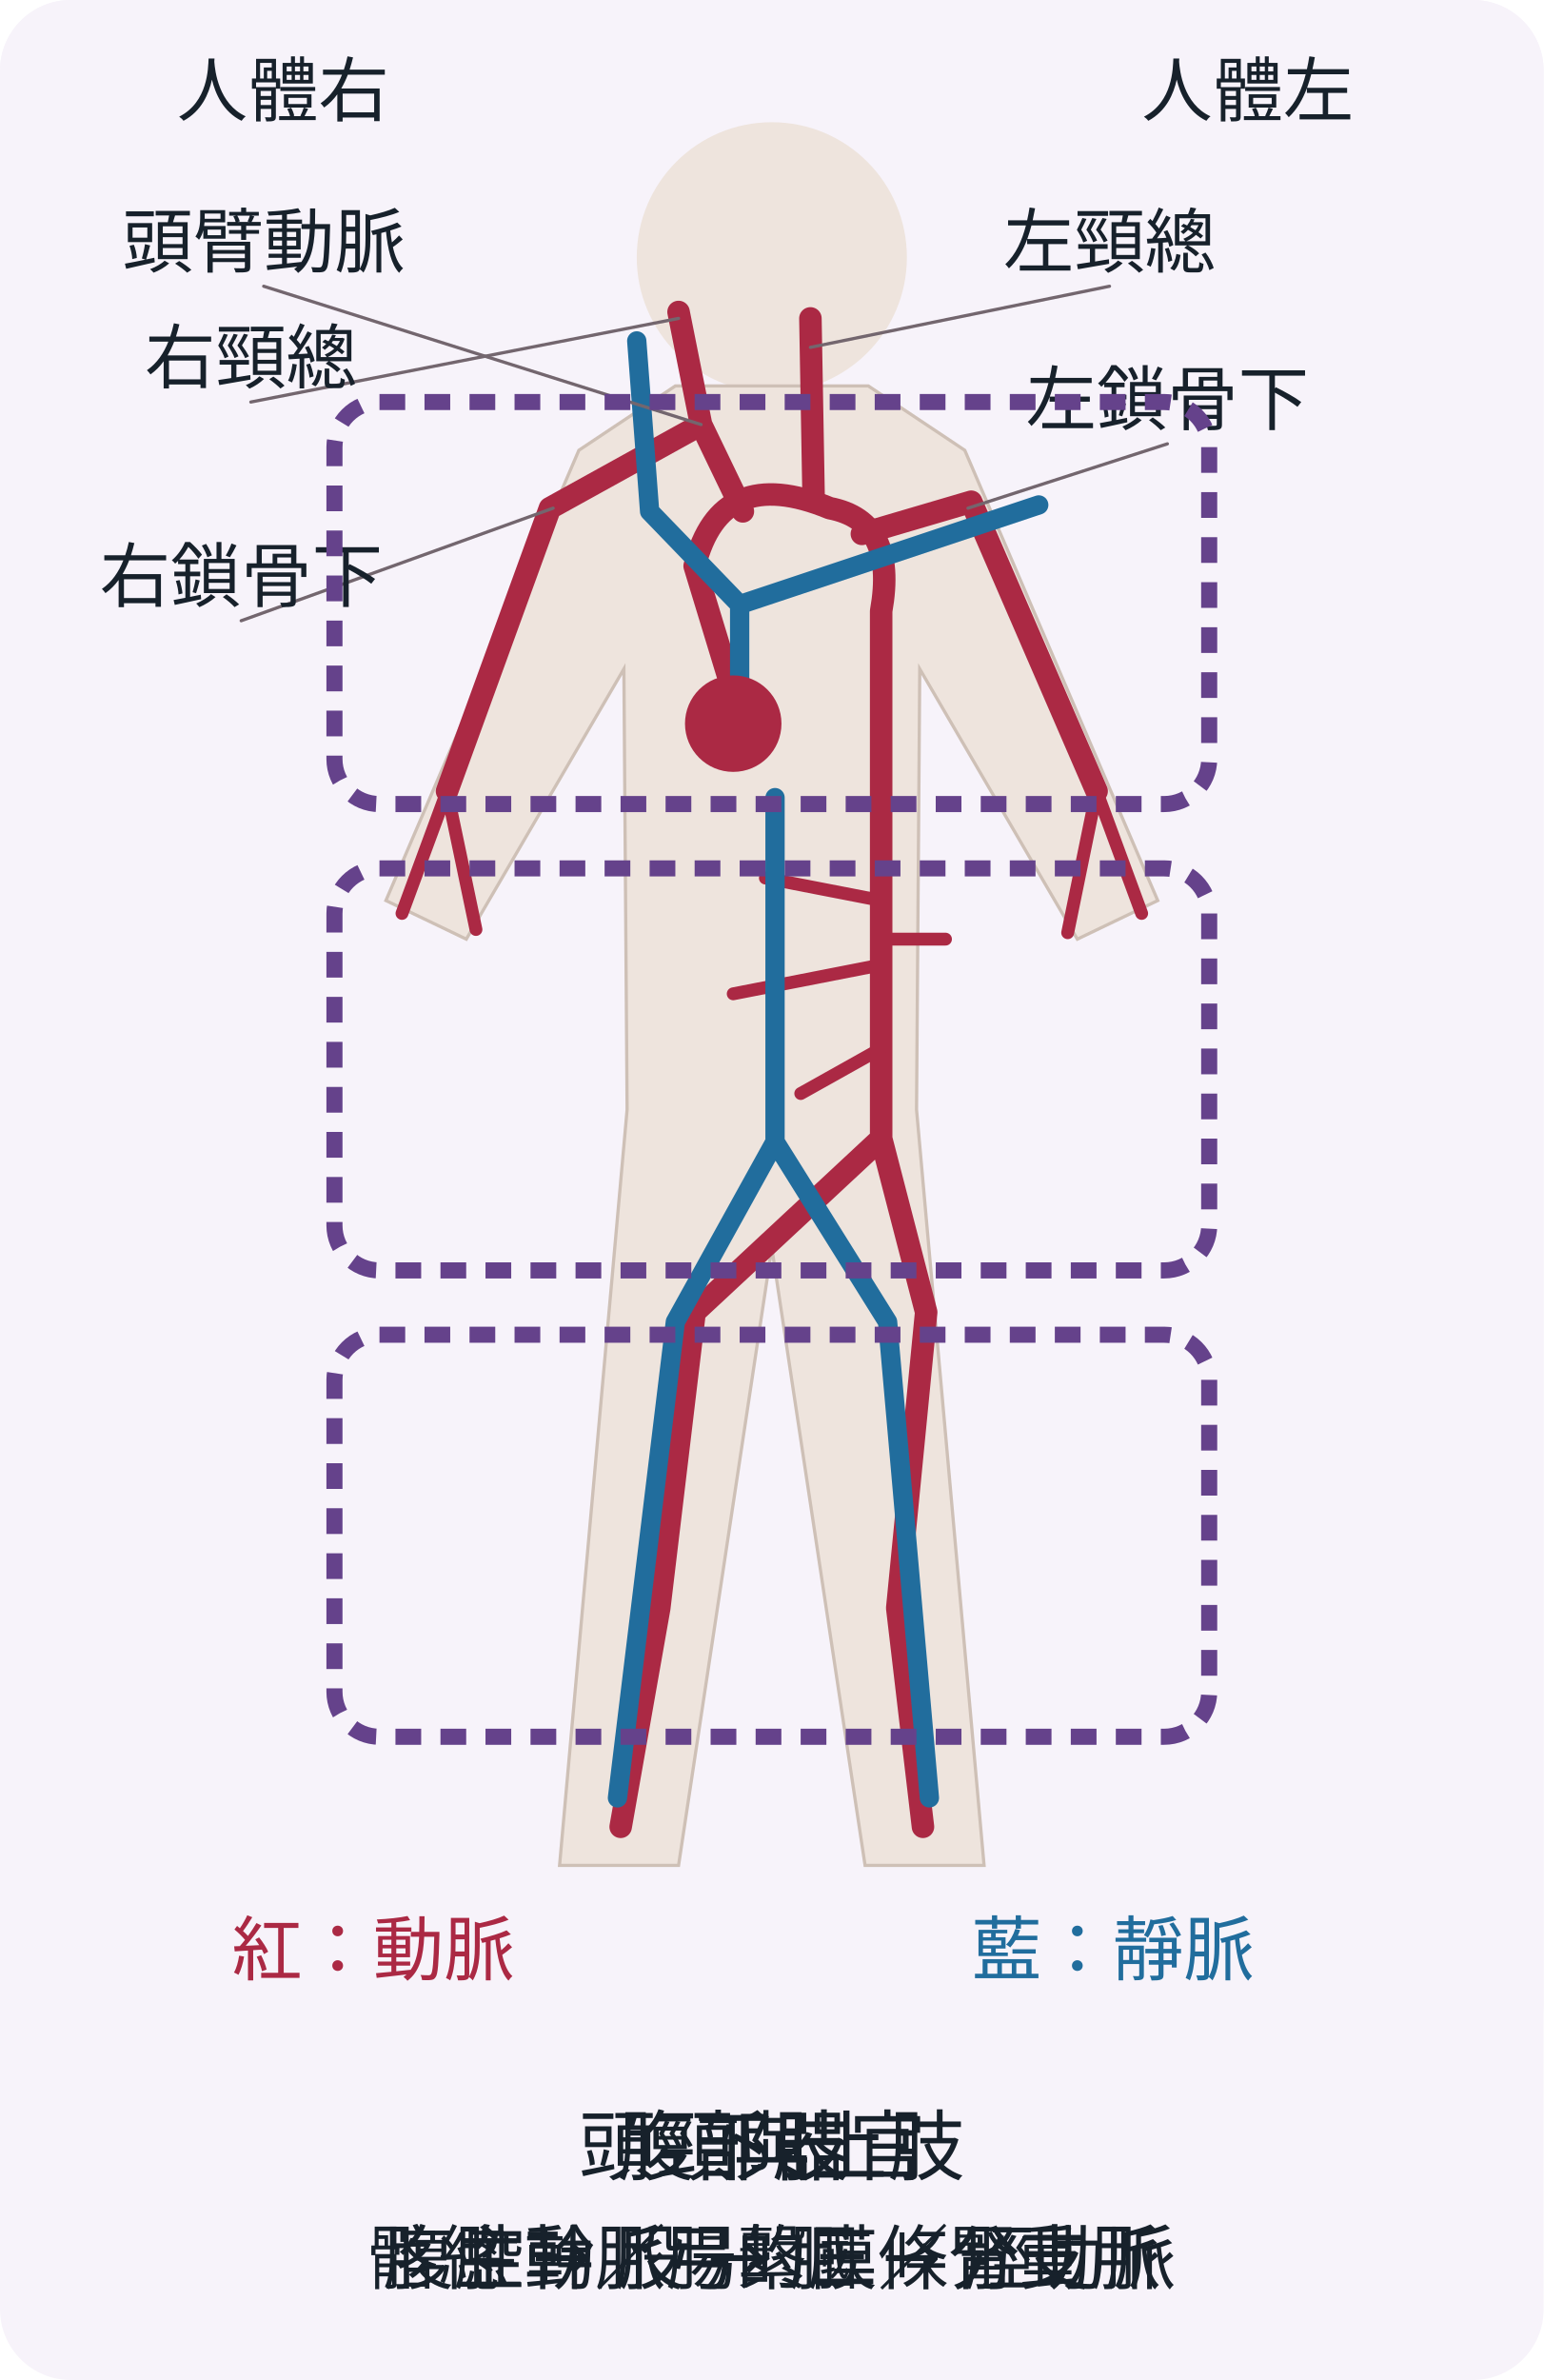
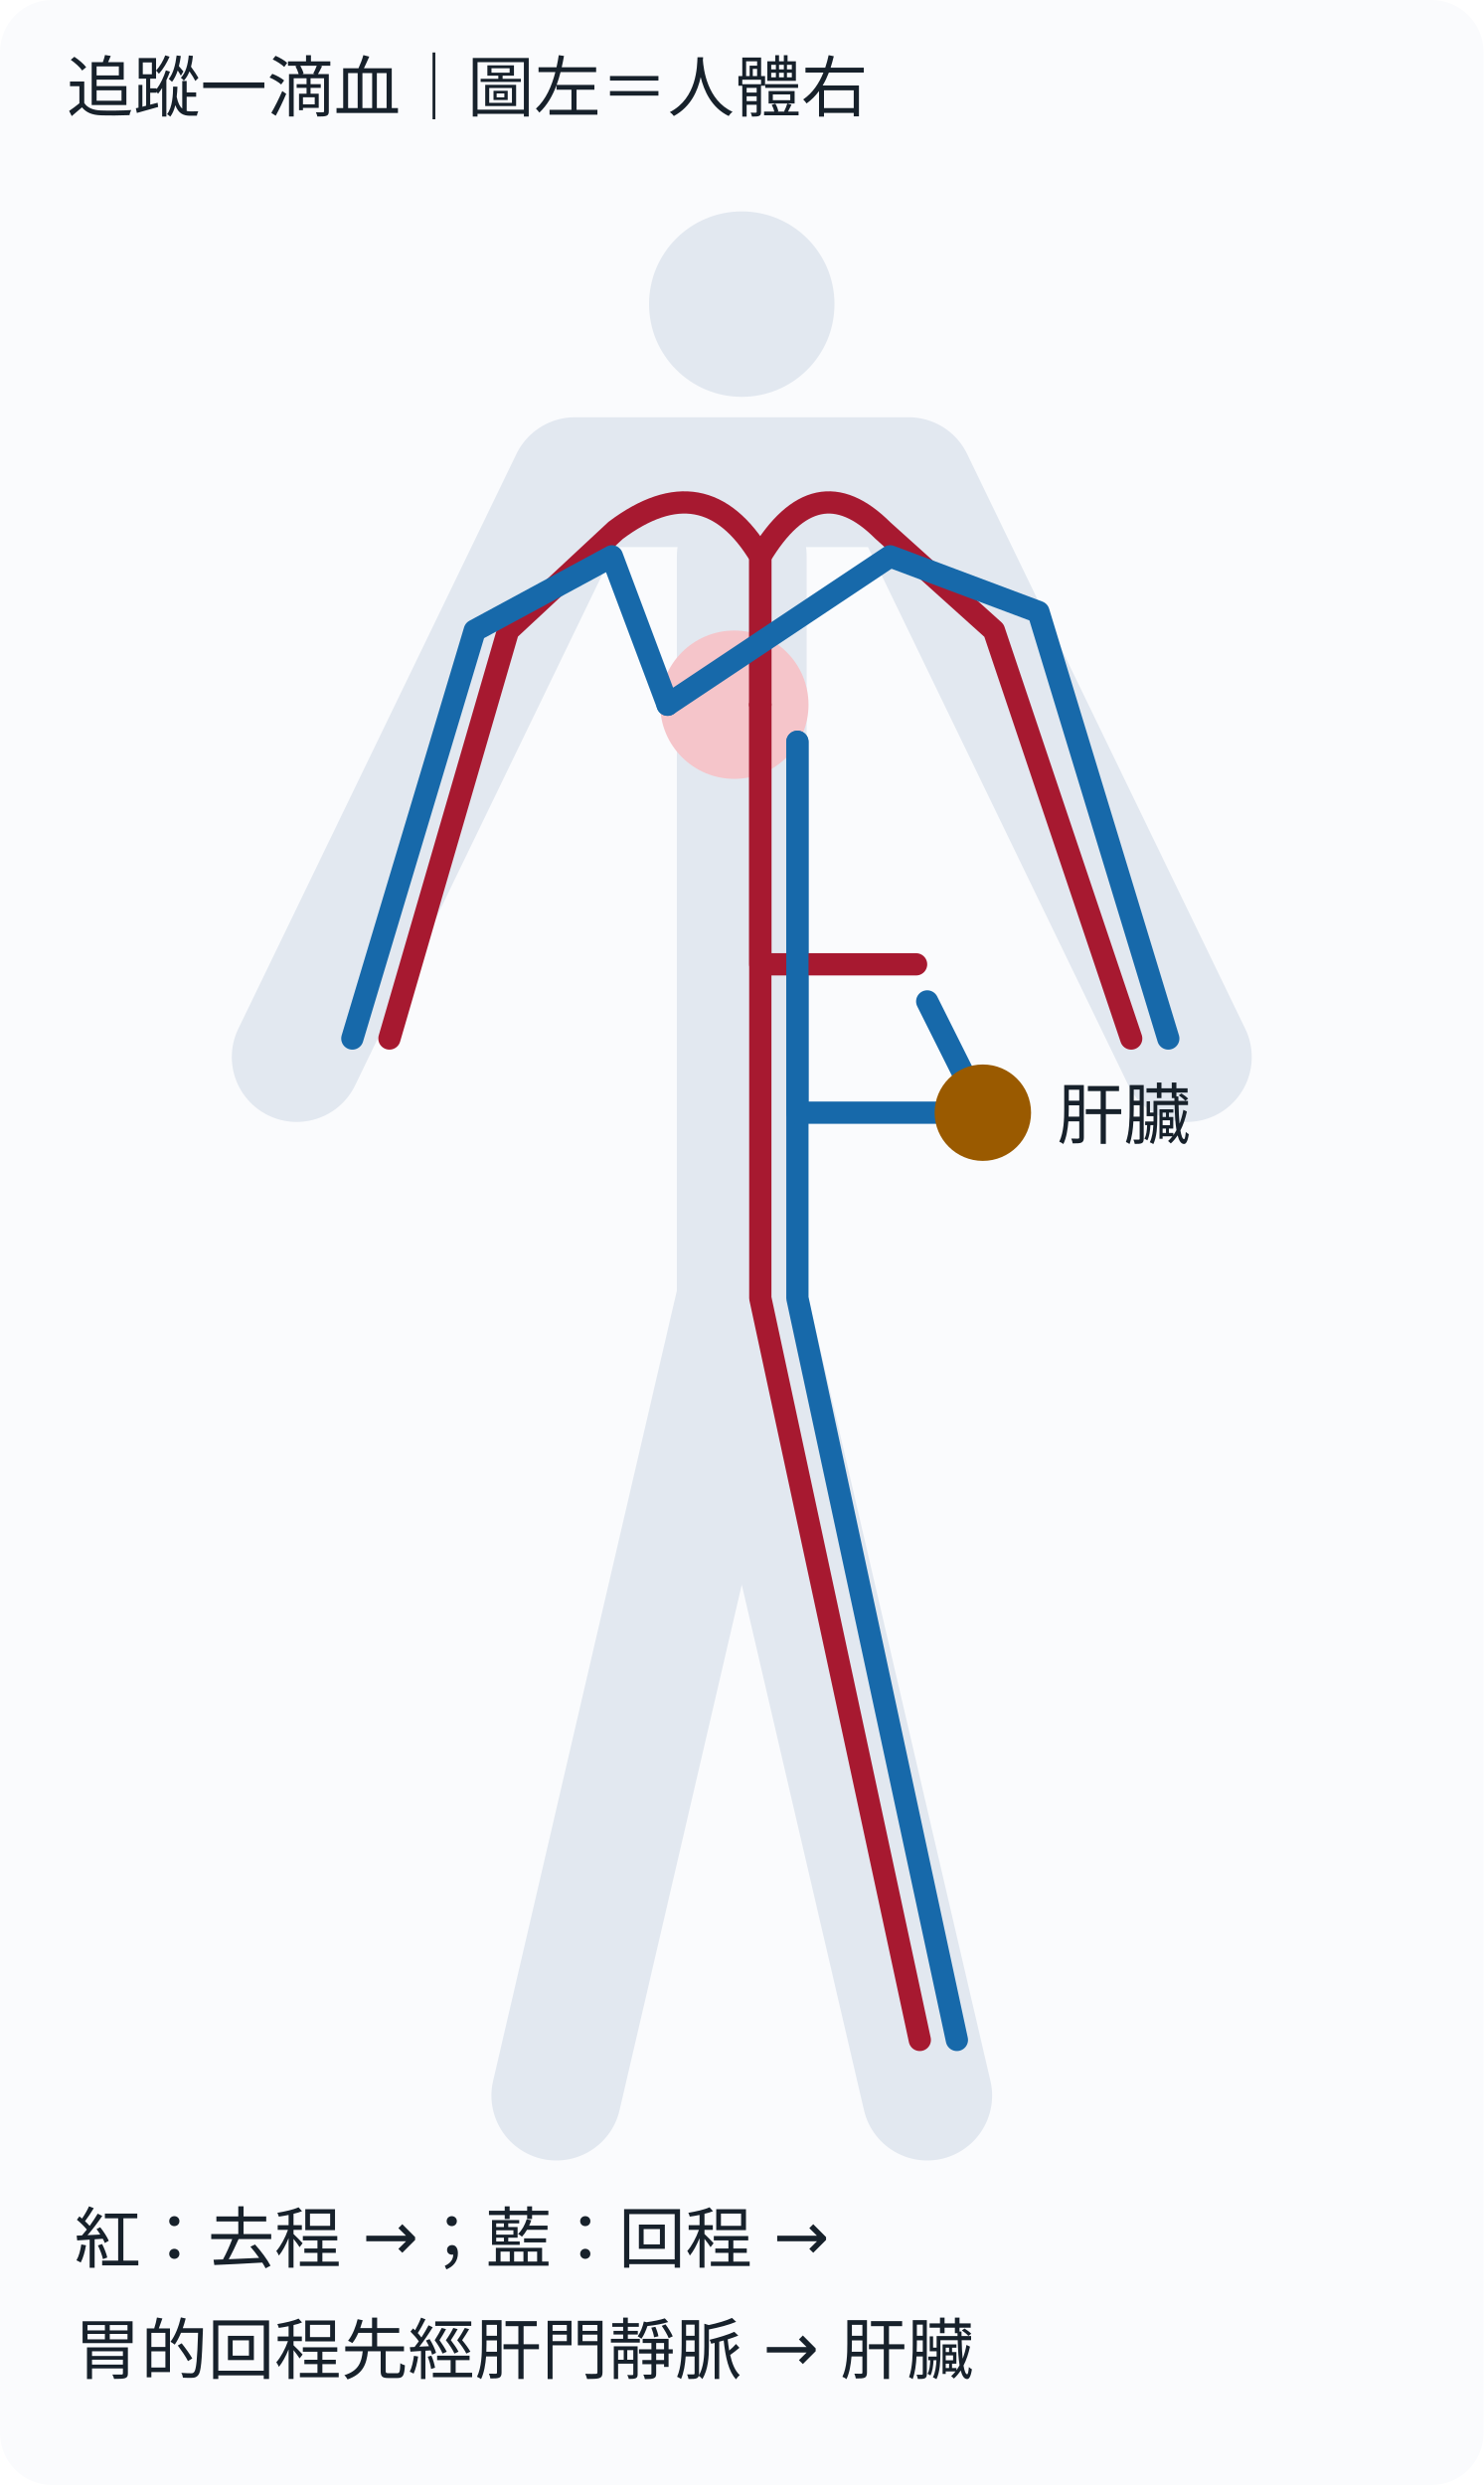
- <svg xmlns="http://www.w3.org/2000/svg" viewBox="0 0 480 740" role="img" style="font-family:system-ui,sans-serif">
-   <rect width="480" height="740" rx="22" fill="#f7f3fa" />
-   <rect width="480" height="645" rx="22" fill="#f7f3fa" />
-   <circle cx="240" cy="80" r="42" fill="#eee4dd" />
-   <path d="M210 120 L180 140 L120 280 L145 292 L194 208 L195 345 L174 580 L211 580 L240 388 L269 580 L306 580 L285 345 L286 208 L335 292 L360 280 L300 140 L270 120 Z" fill="#eee4dd" stroke="#cec0b6" />
-   <text x="88" y="36" font-size="22" fill="#17212b" text-anchor="middle">人體右</text>
-   <text x="388" y="36" font-size="22" fill="#17212b" text-anchor="middle">人體左</text>
-   <path d="M230 222 L216 176 Q224 144 258 158 Q279 162 274 190 L274 354 M274 354 L216 408 L205 500 L193 568 M274 354 L288 408 L279 500 L287 568" fill="none" stroke="#ab2944" stroke-width="7" stroke-linecap="round" stroke-linejoin="round" />
-   <path d="M231 159 L218 132 L211 97 M218 132 L171 158 L139 246 M253 155 L252 99 M268 166 L302 156 L341 246" fill="none" stroke="#ab2944" stroke-width="7" stroke-linecap="round" stroke-linejoin="round" />
-   <path d="M139 246 L125 284 M139 246 L148 289 M341 246 L332 290 M341 246 L355 284" fill="none" stroke="#ab2944" stroke-width="4" stroke-linecap="round" stroke-linejoin="round" />
-   <path d="M274 280 L238 273 M274 300 L228 309 M274 326 L249 340 M274 292 L294 292" fill="none" stroke="#ab2944" stroke-width="4" stroke-linecap="round" stroke-linejoin="round" />
-   <path d="M198 106 L202 159 L230 188 L230 226 M323 157 L230 188 M192 559 L210 411 L241 355 L241 248 M289 559 L276 411 L241 355" fill="none" stroke="#216d9d" stroke-width="6" stroke-linecap="round" stroke-linejoin="round" />
-   <circle cx="228" cy="225" r="15" fill="#ab2944" />
-   <text x="72" y="614" font-size="22" fill="#ab2944" text-anchor="start">紅：動脈</text>
-   <text x="302" y="614" font-size="22" fill="#216d9d" text-anchor="start">藍：靜脈</text>
-   <path d="M82 89 L218 132" fill="none" stroke="#73666e" stroke-width="1" stroke-linecap="round" stroke-linejoin="round" />
-   <text x="82" y="83" font-size="22" fill="#17212b" text-anchor="middle">頭臂動脈</text>
-   <path d="M345 89 L252 108" fill="none" stroke="#73666e" stroke-width="1" stroke-linecap="round" stroke-linejoin="round" />
-   <text x="345" y="83" font-size="22" fill="#17212b" text-anchor="middle">左頸總</text>
-   <path d="M363 138 L301 158" fill="none" stroke="#73666e" stroke-width="1" stroke-linecap="round" stroke-linejoin="round" />
-   <text x="363" y="132" font-size="22" fill="#17212b" text-anchor="middle">左鎖骨下</text>
-   <path d="M78 125 L211 99" fill="none" stroke="#73666e" stroke-width="1" stroke-linecap="round" stroke-linejoin="round" />
-   <text x="78" y="119" font-size="22" fill="#17212b" text-anchor="middle">右頸總</text>
-   <path d="M75 193 L172 158" fill="none" stroke="#73666e" stroke-width="1" stroke-linecap="round" stroke-linejoin="round" />
-   <text x="75" y="187" font-size="22" fill="#17212b" text-anchor="middle">右鎖骨下</text>
-   <g data-panel="state-1">
-     <rect x="104" y="125" width="272" height="125" rx="14" fill="none" stroke="#65428b" stroke-width="5" stroke-dasharray="8 6" />
-     <text x="240" y="676" font-size="24" fill="#17212b" text-anchor="middle">頭頸與上肢</text>
-     <text x="240" y="710" font-size="22" fill="#17212b" text-anchor="middle">主動脈弓的三條分支</text>
+ <svg xmlns="http://www.w3.org/2000/svg" viewBox="0 0 400 670" role="img" aria-label="追蹤一滴血｜圖左＝人體右">
+   <style>text{font-family:system-ui,sans-serif;font-size:calc(18px * var(--font-scale,1))}.title{font-weight:700}</style>
+   <rect width="400" height="670" rx="14" fill="#fafbfd" />
+   <text x="18" y="30" font-size="18" fill="#17212b" text-anchor="start">追蹤一滴血｜圖左＝人體右</text>
+   <circle cx="200" cy="82" r="25" fill="#e2e8f0" />
+   <path d="M155 130H245L320 285M155 130L80 285M200 150V350M200 350L150 565M200 350L250 565" fill="none" stroke="#e2e8f0" stroke-width="35" stroke-linecap="round" stroke-linejoin="round" />
+   <circle cx="198" cy="190" r="20" fill="#f5c5ca" />
+   <g class="route right-hand">
+     <path d="M205 190V150Q190 125 166 143L137 170L105 280" fill="none" stroke="#a71930" stroke-width="6" stroke-linecap="round" stroke-linejoin="round" />
+     <path d="M95 280L128 170L165 150L180 190" fill="none" stroke="#1769aa" stroke-width="6" stroke-linecap="round" stroke-linejoin="round" />
  </g>
-   <g data-panel="state-2">
-     <rect x="104" y="270" width="272" height="125" rx="14" fill="none" stroke="#65428b" stroke-width="5" stroke-dasharray="8 6" />
-     <text x="240" y="676" font-size="24" fill="#17212b" text-anchor="middle">腹部器官</text>
-     <text x="240" y="710" font-size="22" fill="#17212b" text-anchor="middle">腹腔幹／腸繫膜／腎動脈</text>
+   <g class="route left-hand">
+     <path d="M205 190V150Q220 125 238 143L268 170L305 280" fill="none" stroke="#a71930" stroke-width="6" stroke-linecap="round" stroke-linejoin="round" />
+     <path d="M315 280L280 165L240 150L180 190" fill="none" stroke="#1769aa" stroke-width="6" stroke-linecap="round" stroke-linejoin="round" />
  </g>
-   <g data-panel="state-3">
-     <rect x="104" y="415" width="272" height="125" rx="14" fill="none" stroke="#65428b" stroke-width="5" stroke-dasharray="8 6" />
-     <text x="240" y="676" font-size="24" fill="#17212b" text-anchor="middle">下肢</text>
-     <text x="240" y="710" font-size="22" fill="#17212b" text-anchor="middle">髂總 → 股 → 膕 → 脛動脈</text>
+   <g class="route left-foot">
+     <path d="M205 190V350L248 550" fill="none" stroke="#a71930" stroke-width="6" stroke-linecap="round" stroke-linejoin="round" />
+     <path d="M258 550L215 350V200" fill="none" stroke="#1769aa" stroke-width="6" stroke-linecap="round" stroke-linejoin="round" />
  </g>
+   <g class="route stomach">
+     <path d="M205 190V260H247" fill="none" stroke="#a71930" stroke-width="6" stroke-linecap="round" stroke-linejoin="round" />
+     <path d="M250 270L265 300L215 300V200" fill="none" stroke="#1769aa" stroke-width="6" stroke-linecap="round" stroke-linejoin="round" />
+   </g>
+   <text x="20" y="610" font-size="18" fill="#17212b" text-anchor="start">紅：去程 →；藍：回程 →</text>
+   <text x="20" y="640" font-size="18" fill="#17212b" text-anchor="start">胃的回程先經肝門靜脈 → 肝臟</text>
+   <circle cx="265" cy="300" r="13" fill="#9a5a00" />
+   <text x="285" y="307" font-size="18" fill="#17212b" text-anchor="start">肝臟</text>
+   <style>[data-state="right-hand"] .route:not(.right-hand){opacity:.13}[data-state="left-hand"] .route:not(.left-hand){opacity:.13}[data-state="left-foot"] .route:not(.left-foot){opacity:.13}[data-state="stomach"] .route:not(.stomach){opacity:.13}</style>
</svg>
